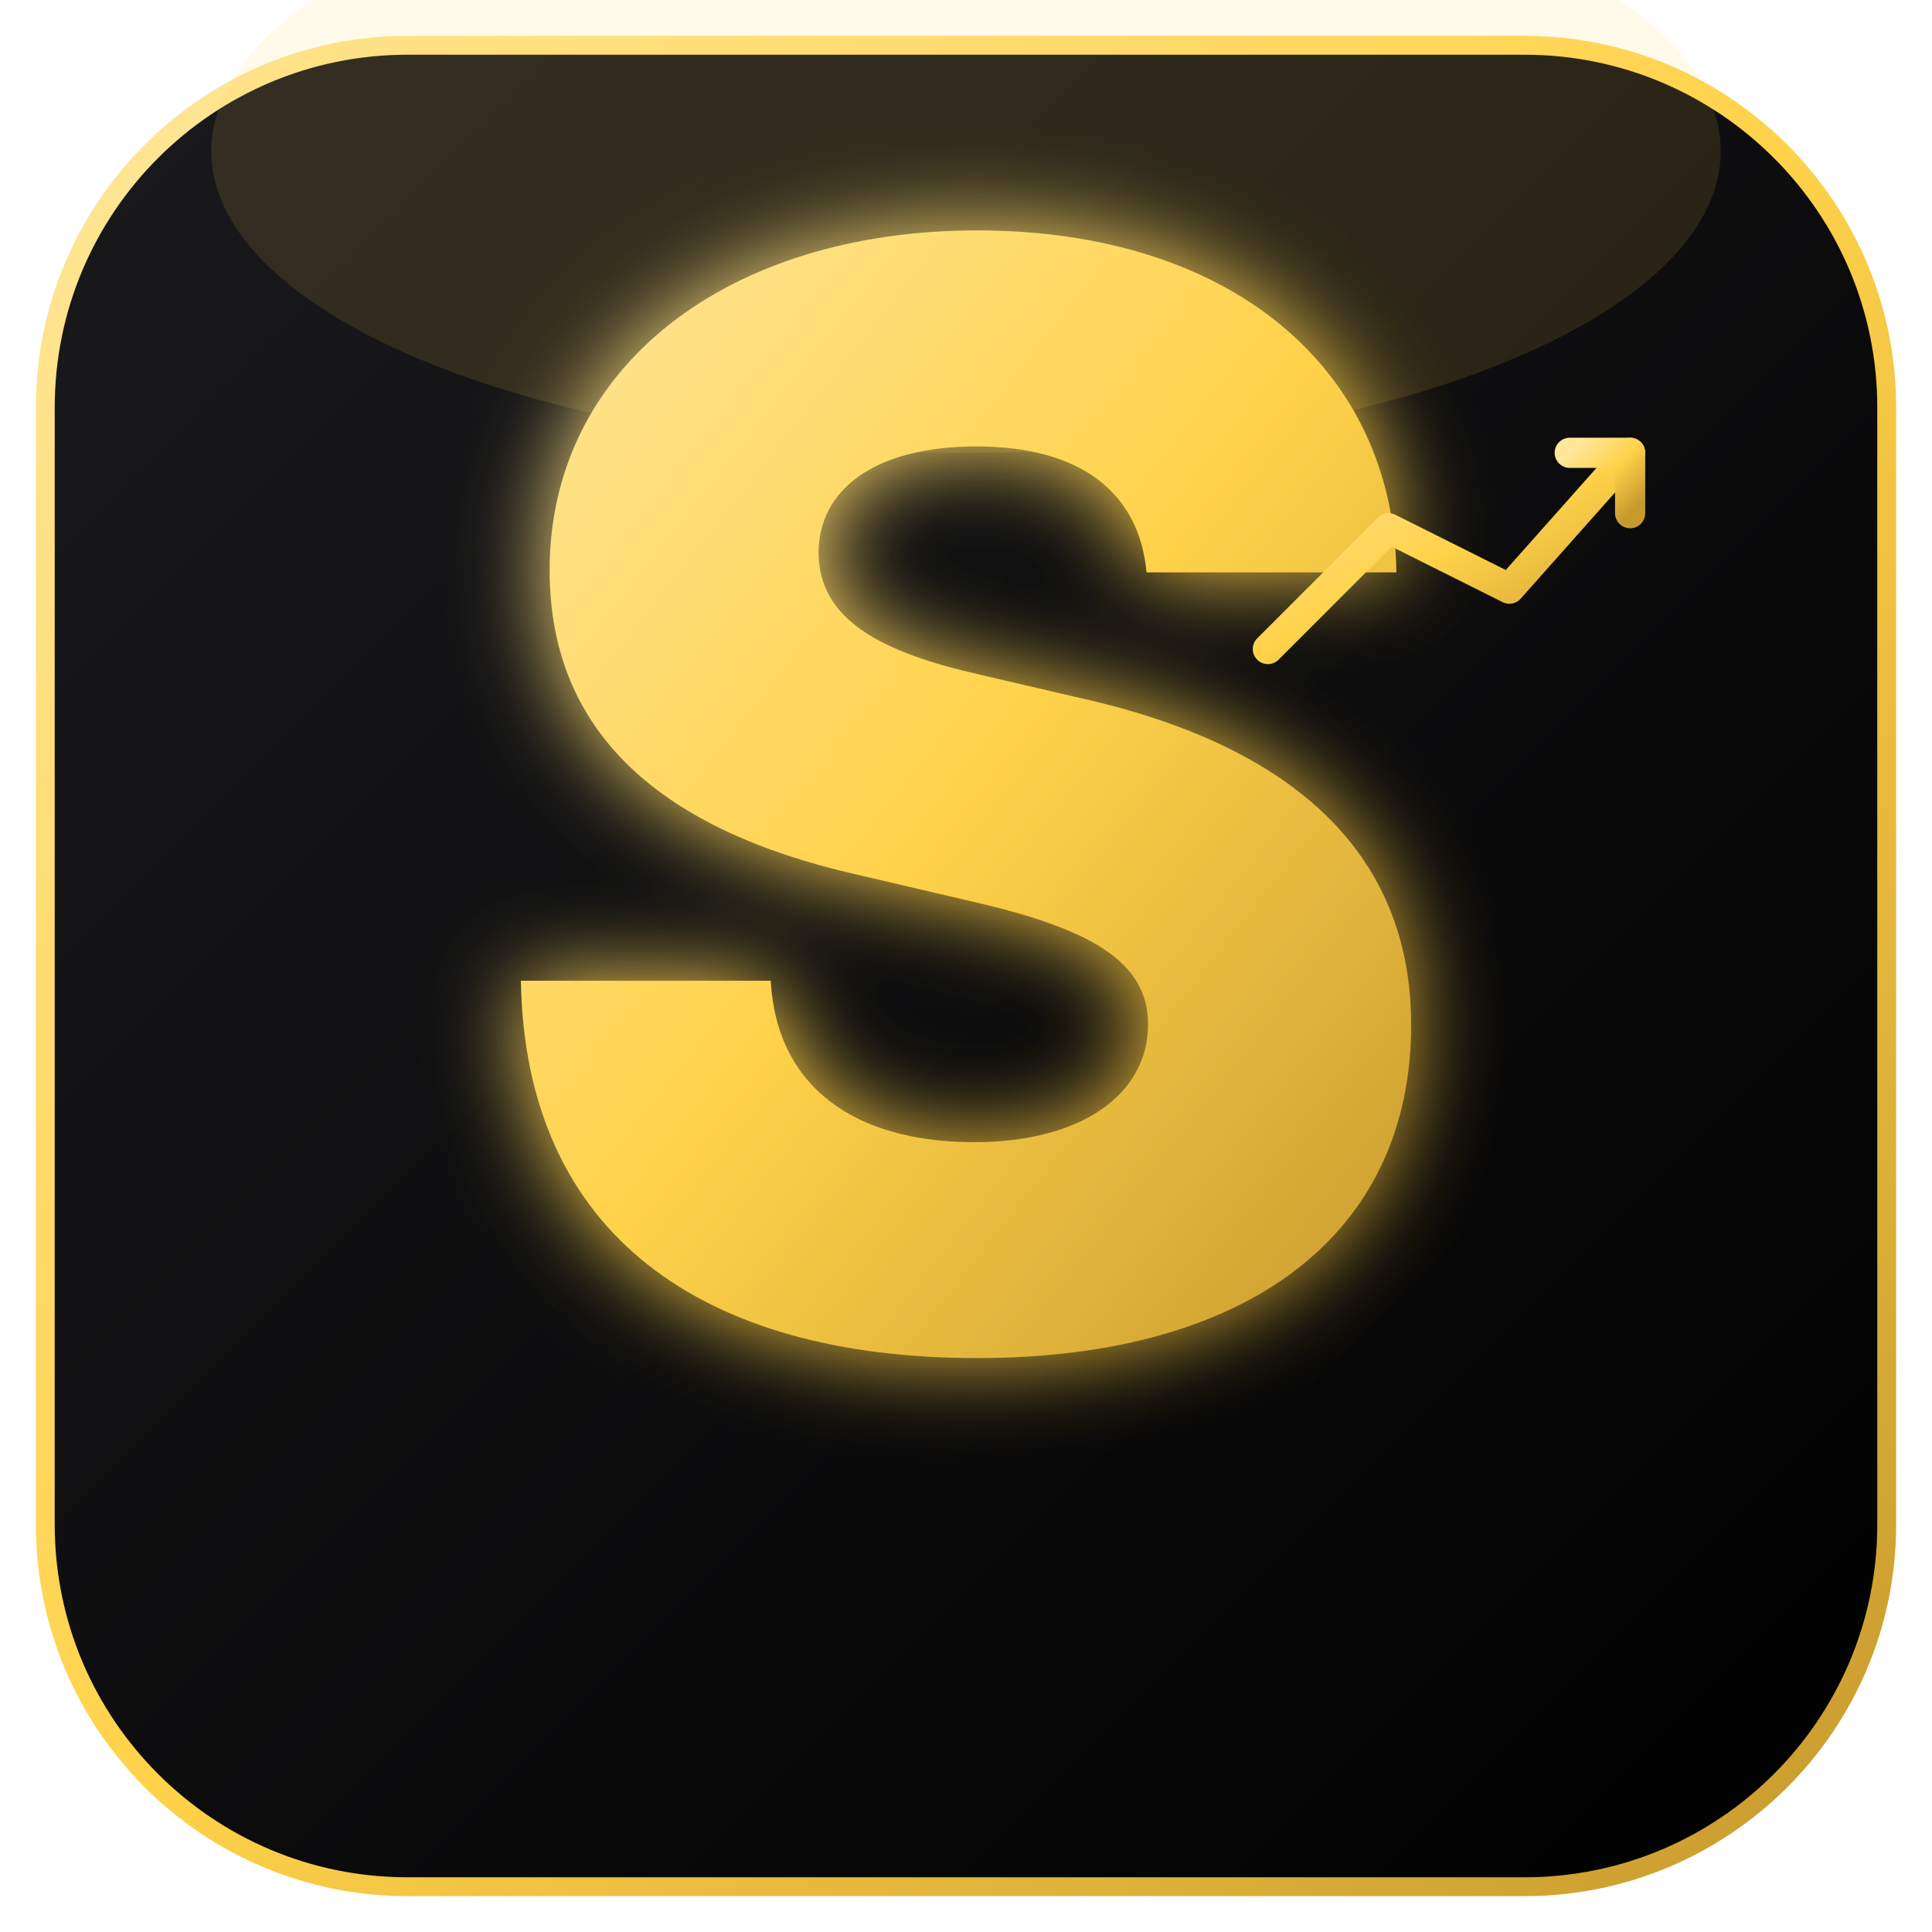
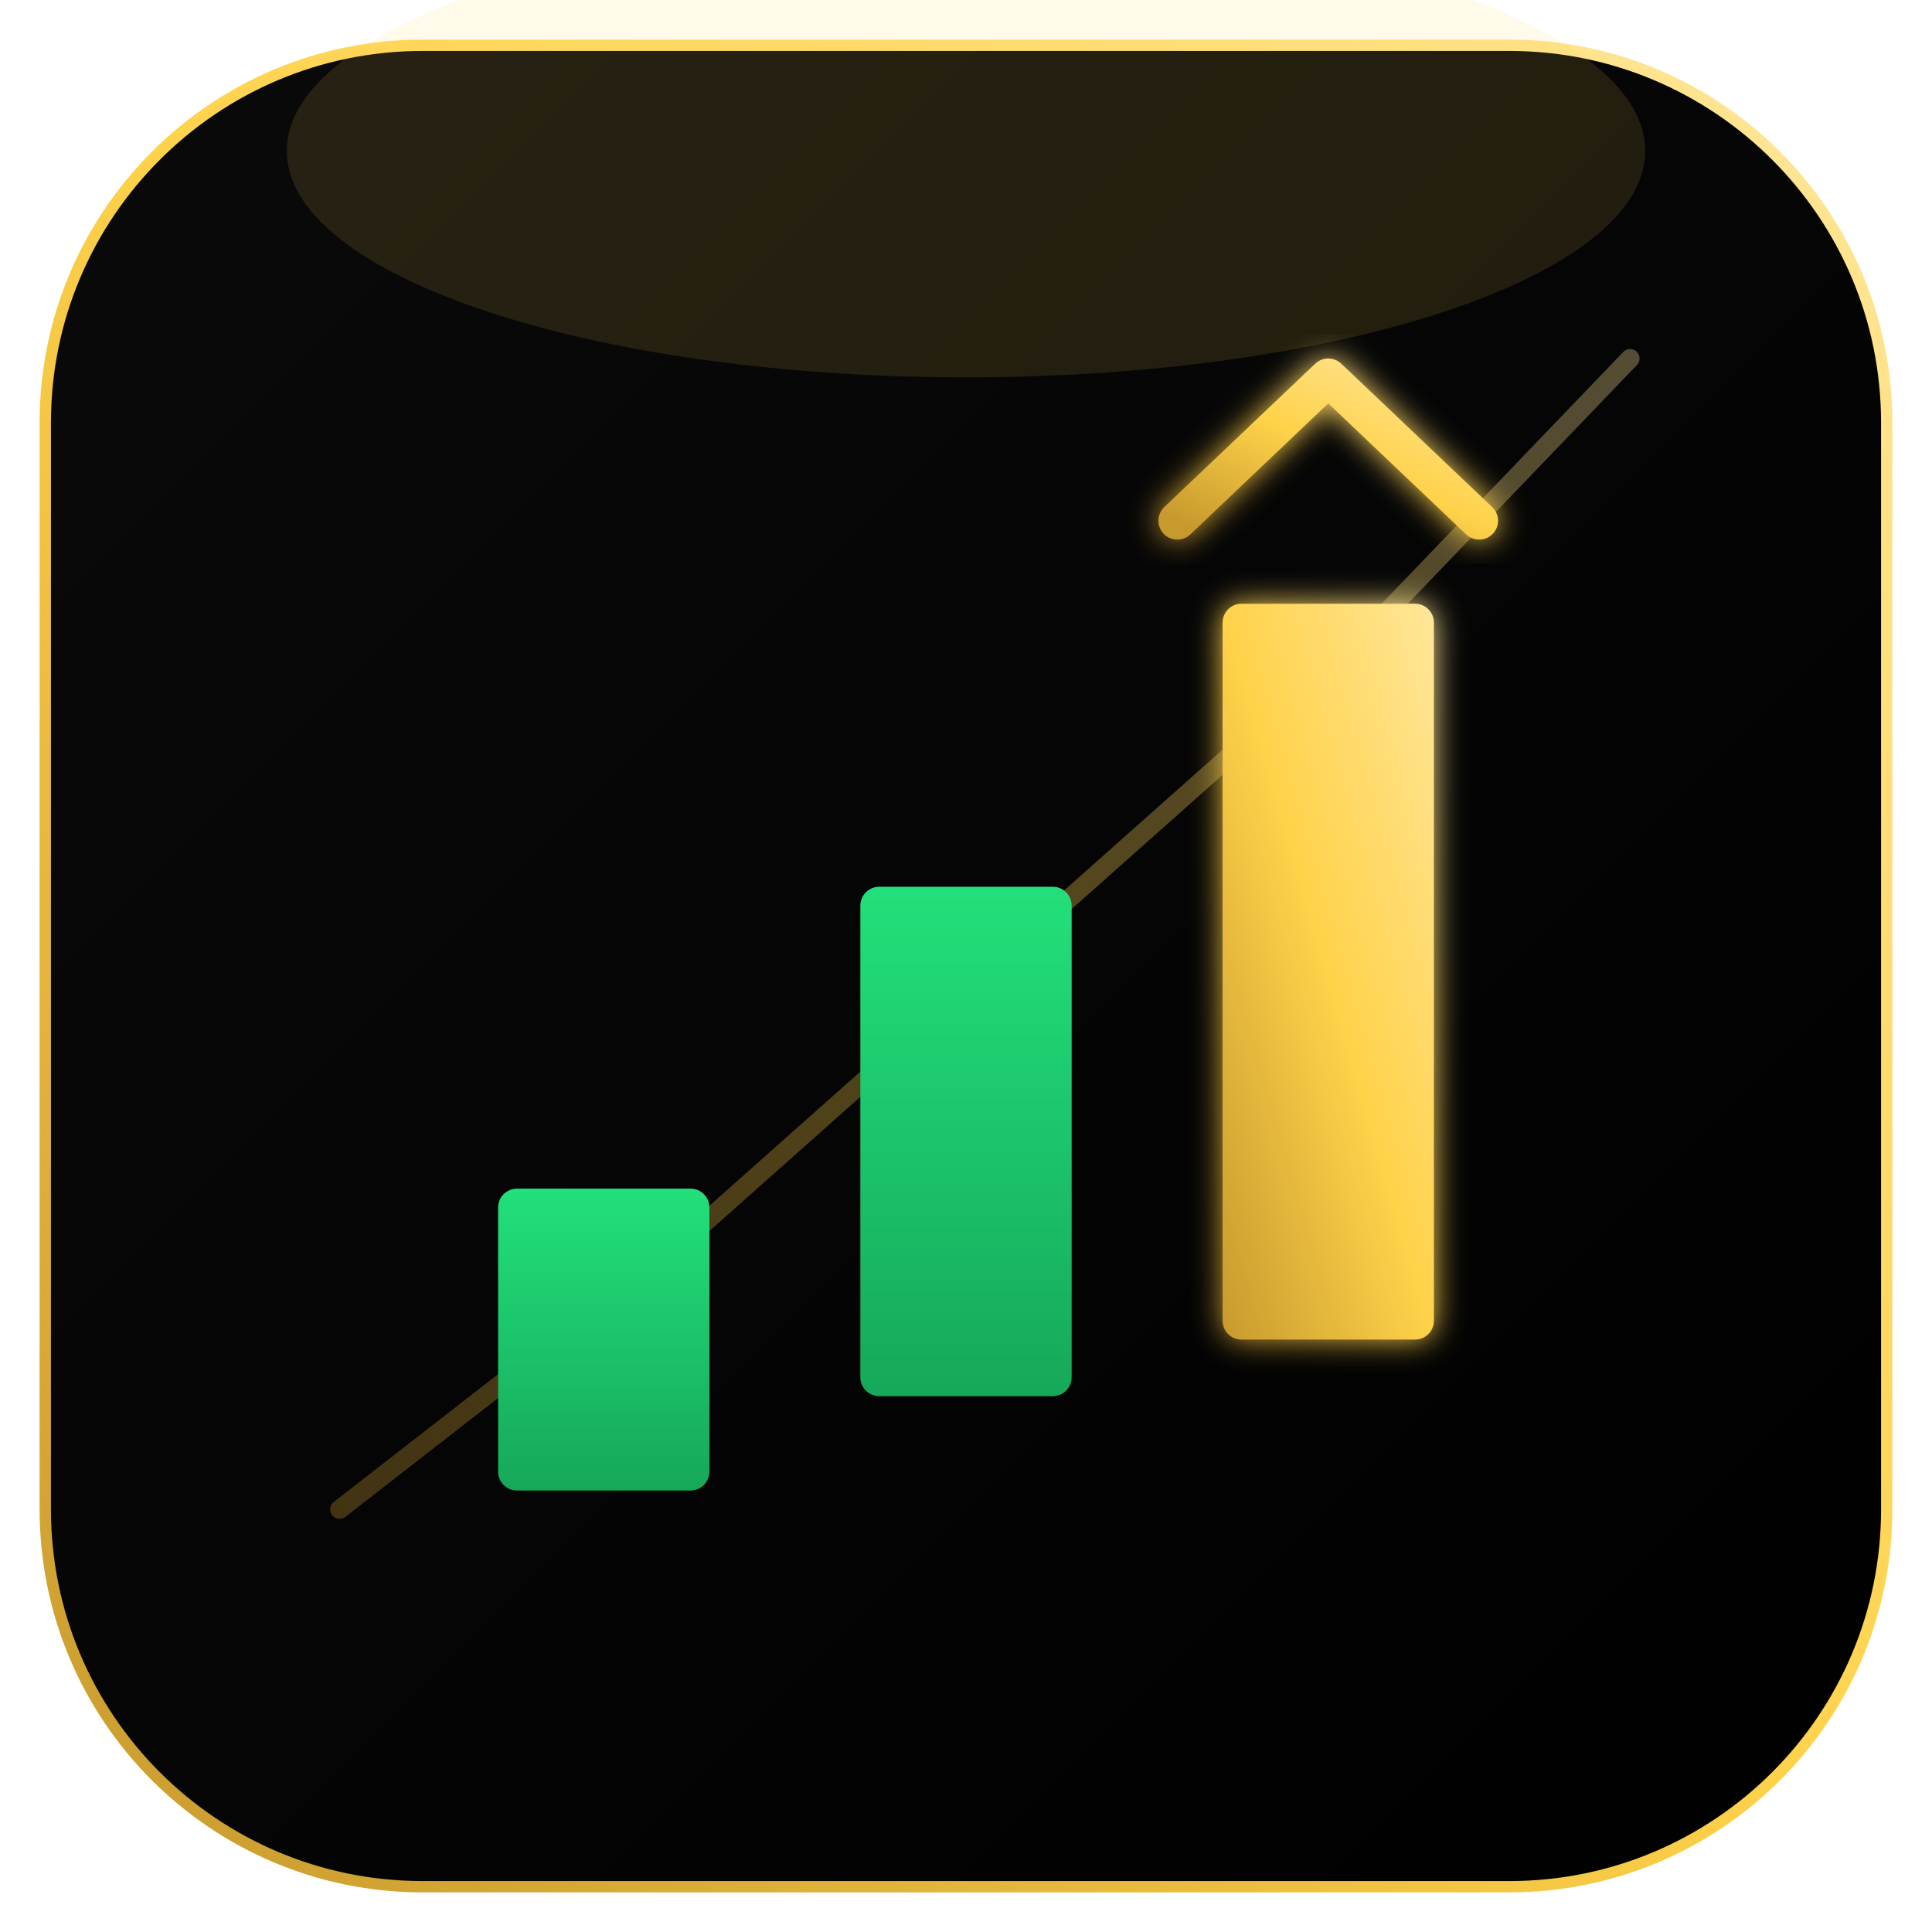
- <svg xmlns="http://www.w3.org/2000/svg" viewBox="0 0 256 256" fill="none">
+ <svg xmlns="http://www.w3.org/2000/svg" viewBox="0 0 512 512">
  <defs>
    <linearGradient id="bg" x1="0" y1="0" x2="1" y2="1">
-       <stop offset="0%" stop-color="#1a1a1d" />
+       <stop offset="0%" stop-color="#0a0a0b" />
      <stop offset="100%" stop-color="#000000" />
    </linearGradient>
-     <linearGradient id="gold" x1="0" y1="0" x2="1" y2="1">
-       <stop offset="0%" stop-color="#ffe699" />
+     <linearGradient id="gold" x1="0" y1="1" x2="1" y2="0">
+       <stop offset="0%" stop-color="#c79a2e" />
      <stop offset="50%" stop-color="#ffd24a" />
-       <stop offset="100%" stop-color="#c79a2e" />
+       <stop offset="100%" stop-color="#ffe699" />
    </linearGradient>
-     <filter id="glow" x="-50%" y="-50%" width="200%" height="200%">
-       <feGaussianBlur stdDeviation="6" result="b" />
+     <linearGradient id="green" x1="0" y1="1" x2="0" y2="0">
+       <stop offset="0%" stop-color="#16a85a" />
+       <stop offset="100%" stop-color="#22e07a" />
+     </linearGradient>
+     <filter id="glow" x="-30%" y="-30%" width="160%" height="160%">
+       <feGaussianBlur stdDeviation="4" result="b" />
      <feMerge>
        <feMergeNode in="b" />
        <feMergeNode in="SourceGraphic" />
      </feMerge>
    </filter>
  </defs>
-   <rect x="6" y="6" width="244" height="244" rx="48" fill="url(#bg)" stroke="url(#gold)" stroke-width="2.5" />
-   <ellipse cx="128" cy="20" rx="100" ry="40" fill="#ffd24a" opacity="0.12" />
-   <text x="128" y="178" text-anchor="middle" font-family="'Sora', 'Inter', -apple-system, sans-serif" font-weight="800" font-size="200" letter-spacing="-12" fill="url(#gold)" filter="url(#glow)">S</text>
-   <g transform="translate(168 56)">
-     <path d="M 0 30 L 16 14 L 32 22 L 48 4" stroke="url(#gold)" stroke-width="4" stroke-linecap="round" stroke-linejoin="round" fill="none" />
-     <path d="M 40 4 L 48 4 L 48 12" stroke="url(#gold)" stroke-width="4" stroke-linecap="round" stroke-linejoin="round" fill="none" />
-   </g>
+   <rect x="12" y="12" width="488" height="488" rx="100" fill="url(#bg)" />
+   <rect x="12" y="12" width="488" height="488" rx="100" fill="none" stroke="url(#gold)" stroke-width="3" />
+   <ellipse cx="256" cy="40" rx="180" ry="60" fill="#ffd24a" opacity="0.12" />
+   <path d="M 90 400 L 180 330 L 270 250 L 360 170 L 432 95" stroke="url(#gold)" stroke-width="5" fill="none" stroke-linecap="round" stroke-linejoin="round" opacity="0.32" />
+   <line x1="160" y1="290" x2="160" y2="410" stroke="url(#green)" stroke-width="6" stroke-linecap="round" />
+   <rect x="132" y="315" width="56" height="80" fill="url(#green)" rx="5" />
+   <line x1="256" y1="210" x2="256" y2="390" stroke="url(#green)" stroke-width="6" stroke-linecap="round" />
+   <rect x="228" y="235" width="56" height="135" fill="url(#green)" rx="5" />
+   <line x1="352" y1="130" x2="352" y2="370" stroke="url(#gold)" stroke-width="6" stroke-linecap="round" />
+   <rect x="324" y="160" width="56" height="195" fill="url(#gold)" rx="5" filter="url(#glow)" />
+   <path d="M 312 138 L 352 100 L 392 138" stroke="url(#gold)" stroke-width="10" stroke-linecap="round" stroke-linejoin="round" fill="none" filter="url(#glow)" />
</svg>
